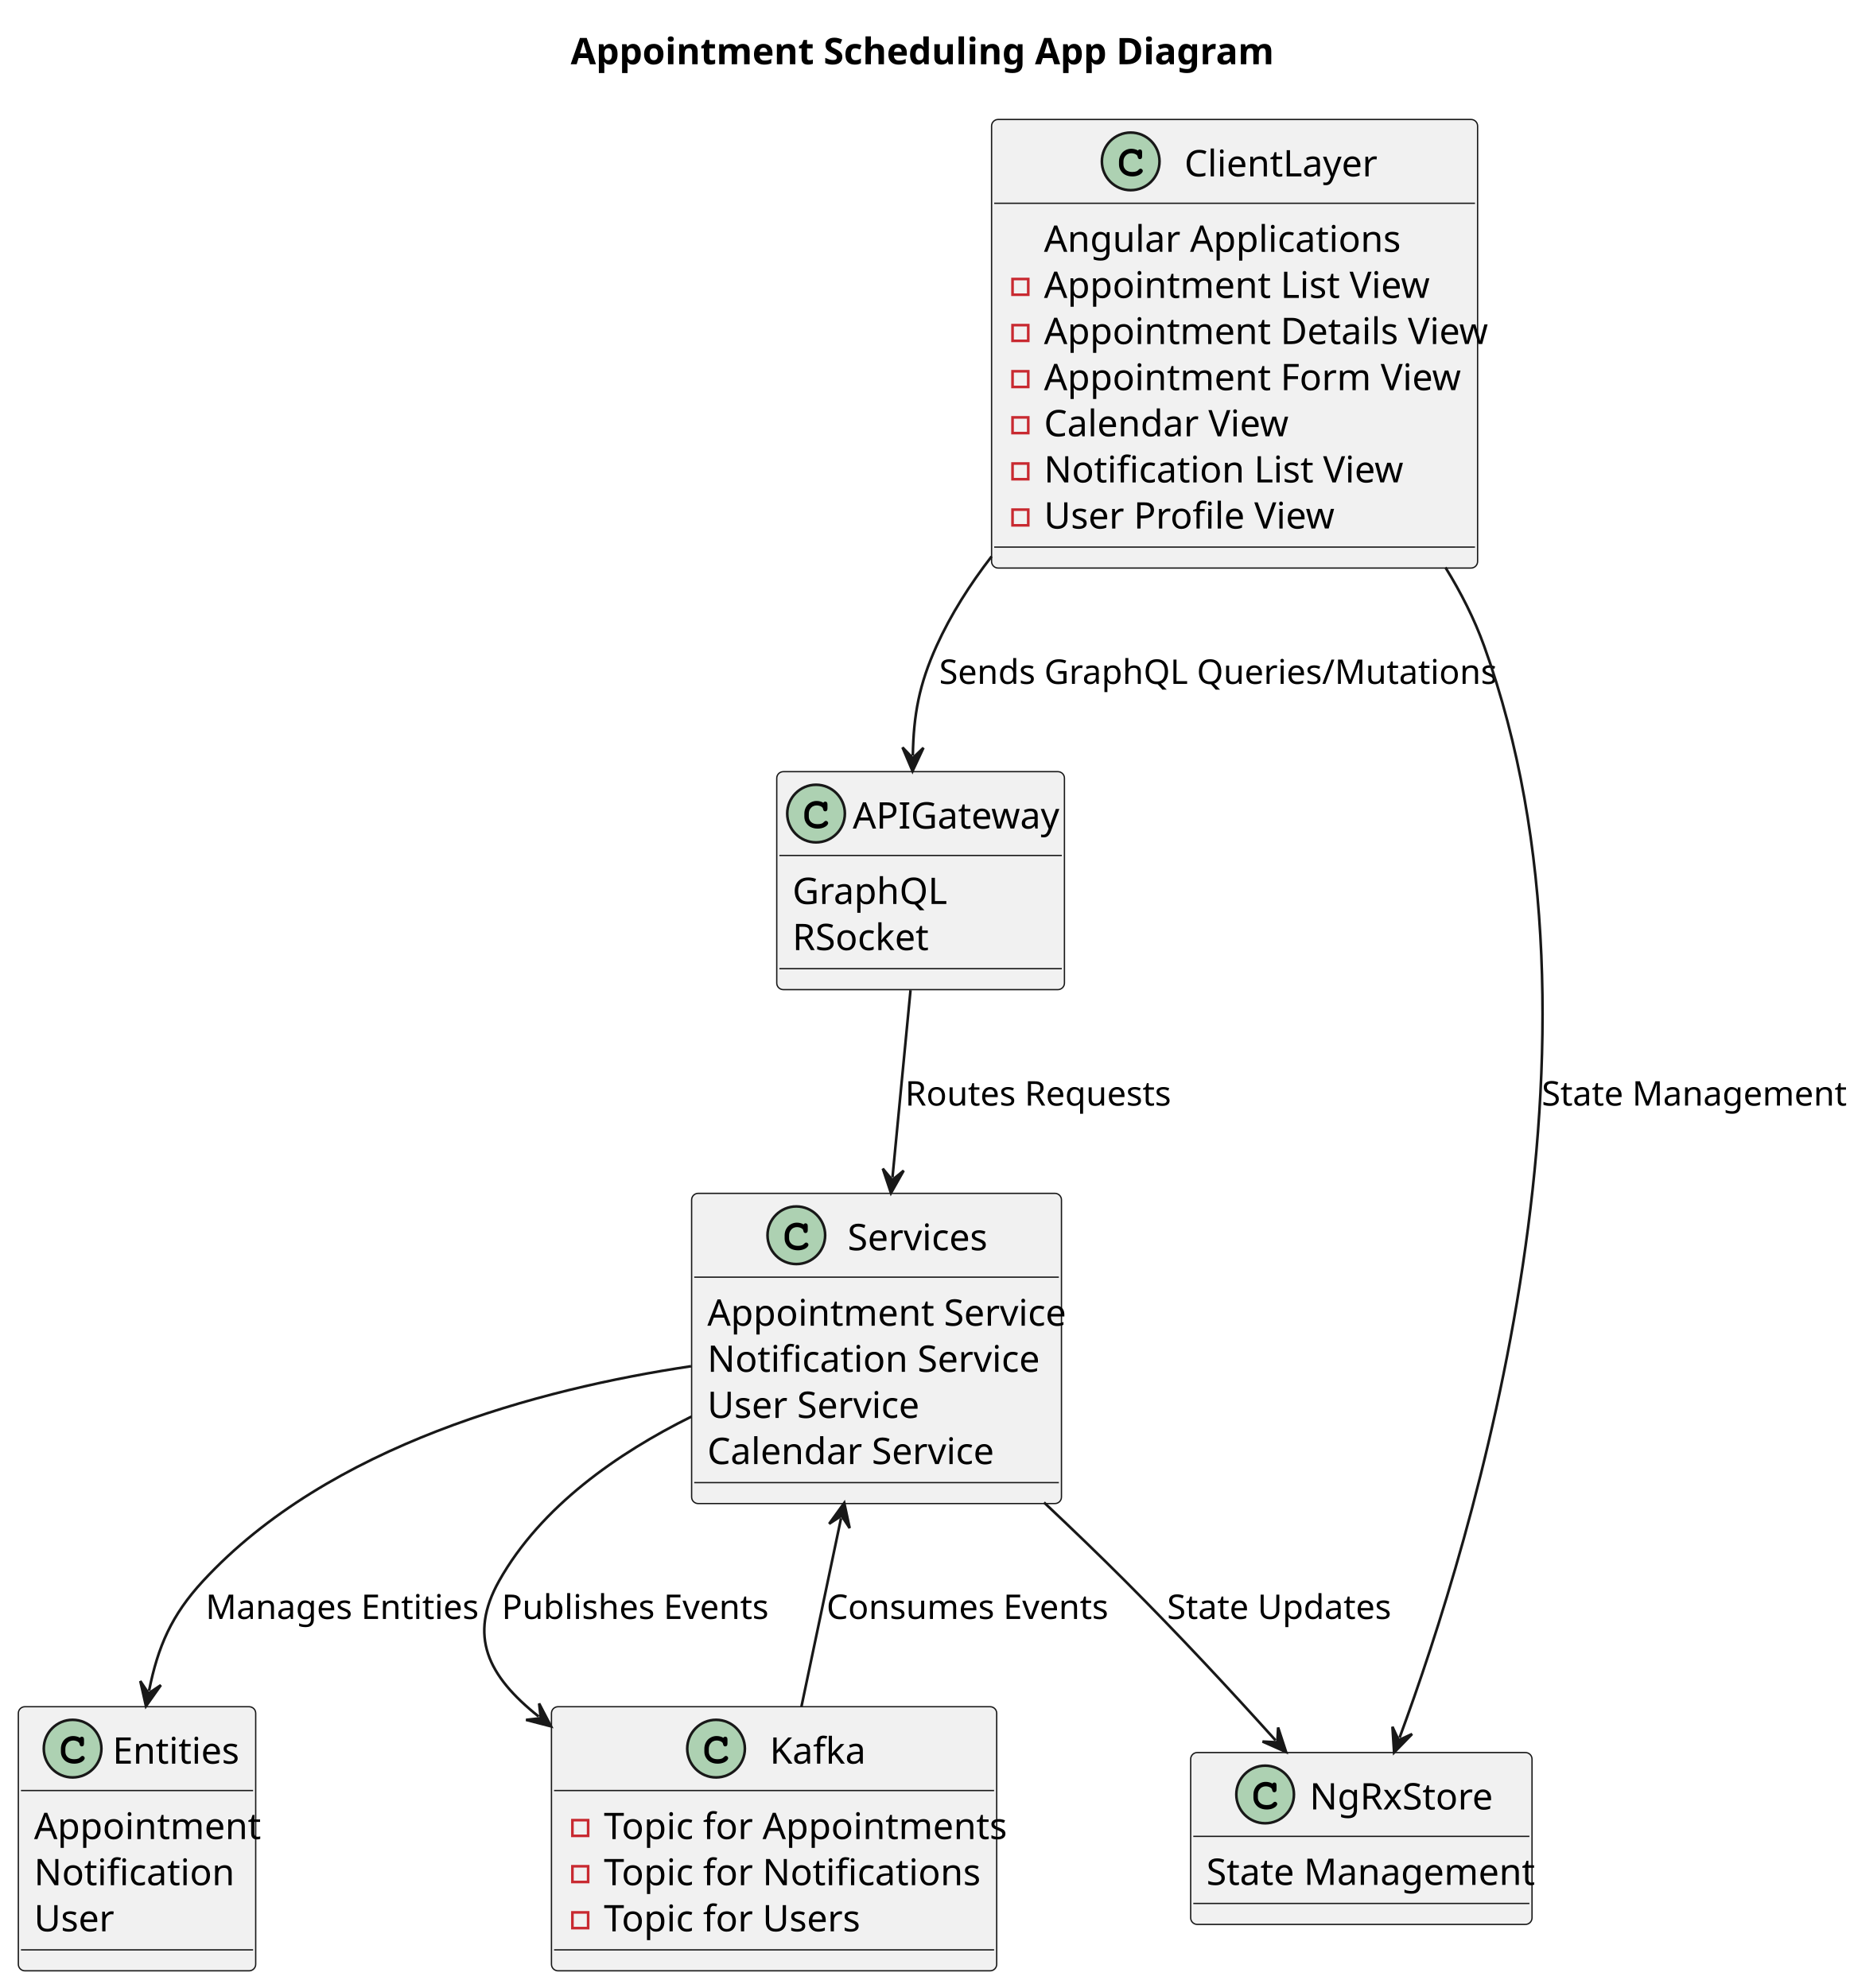
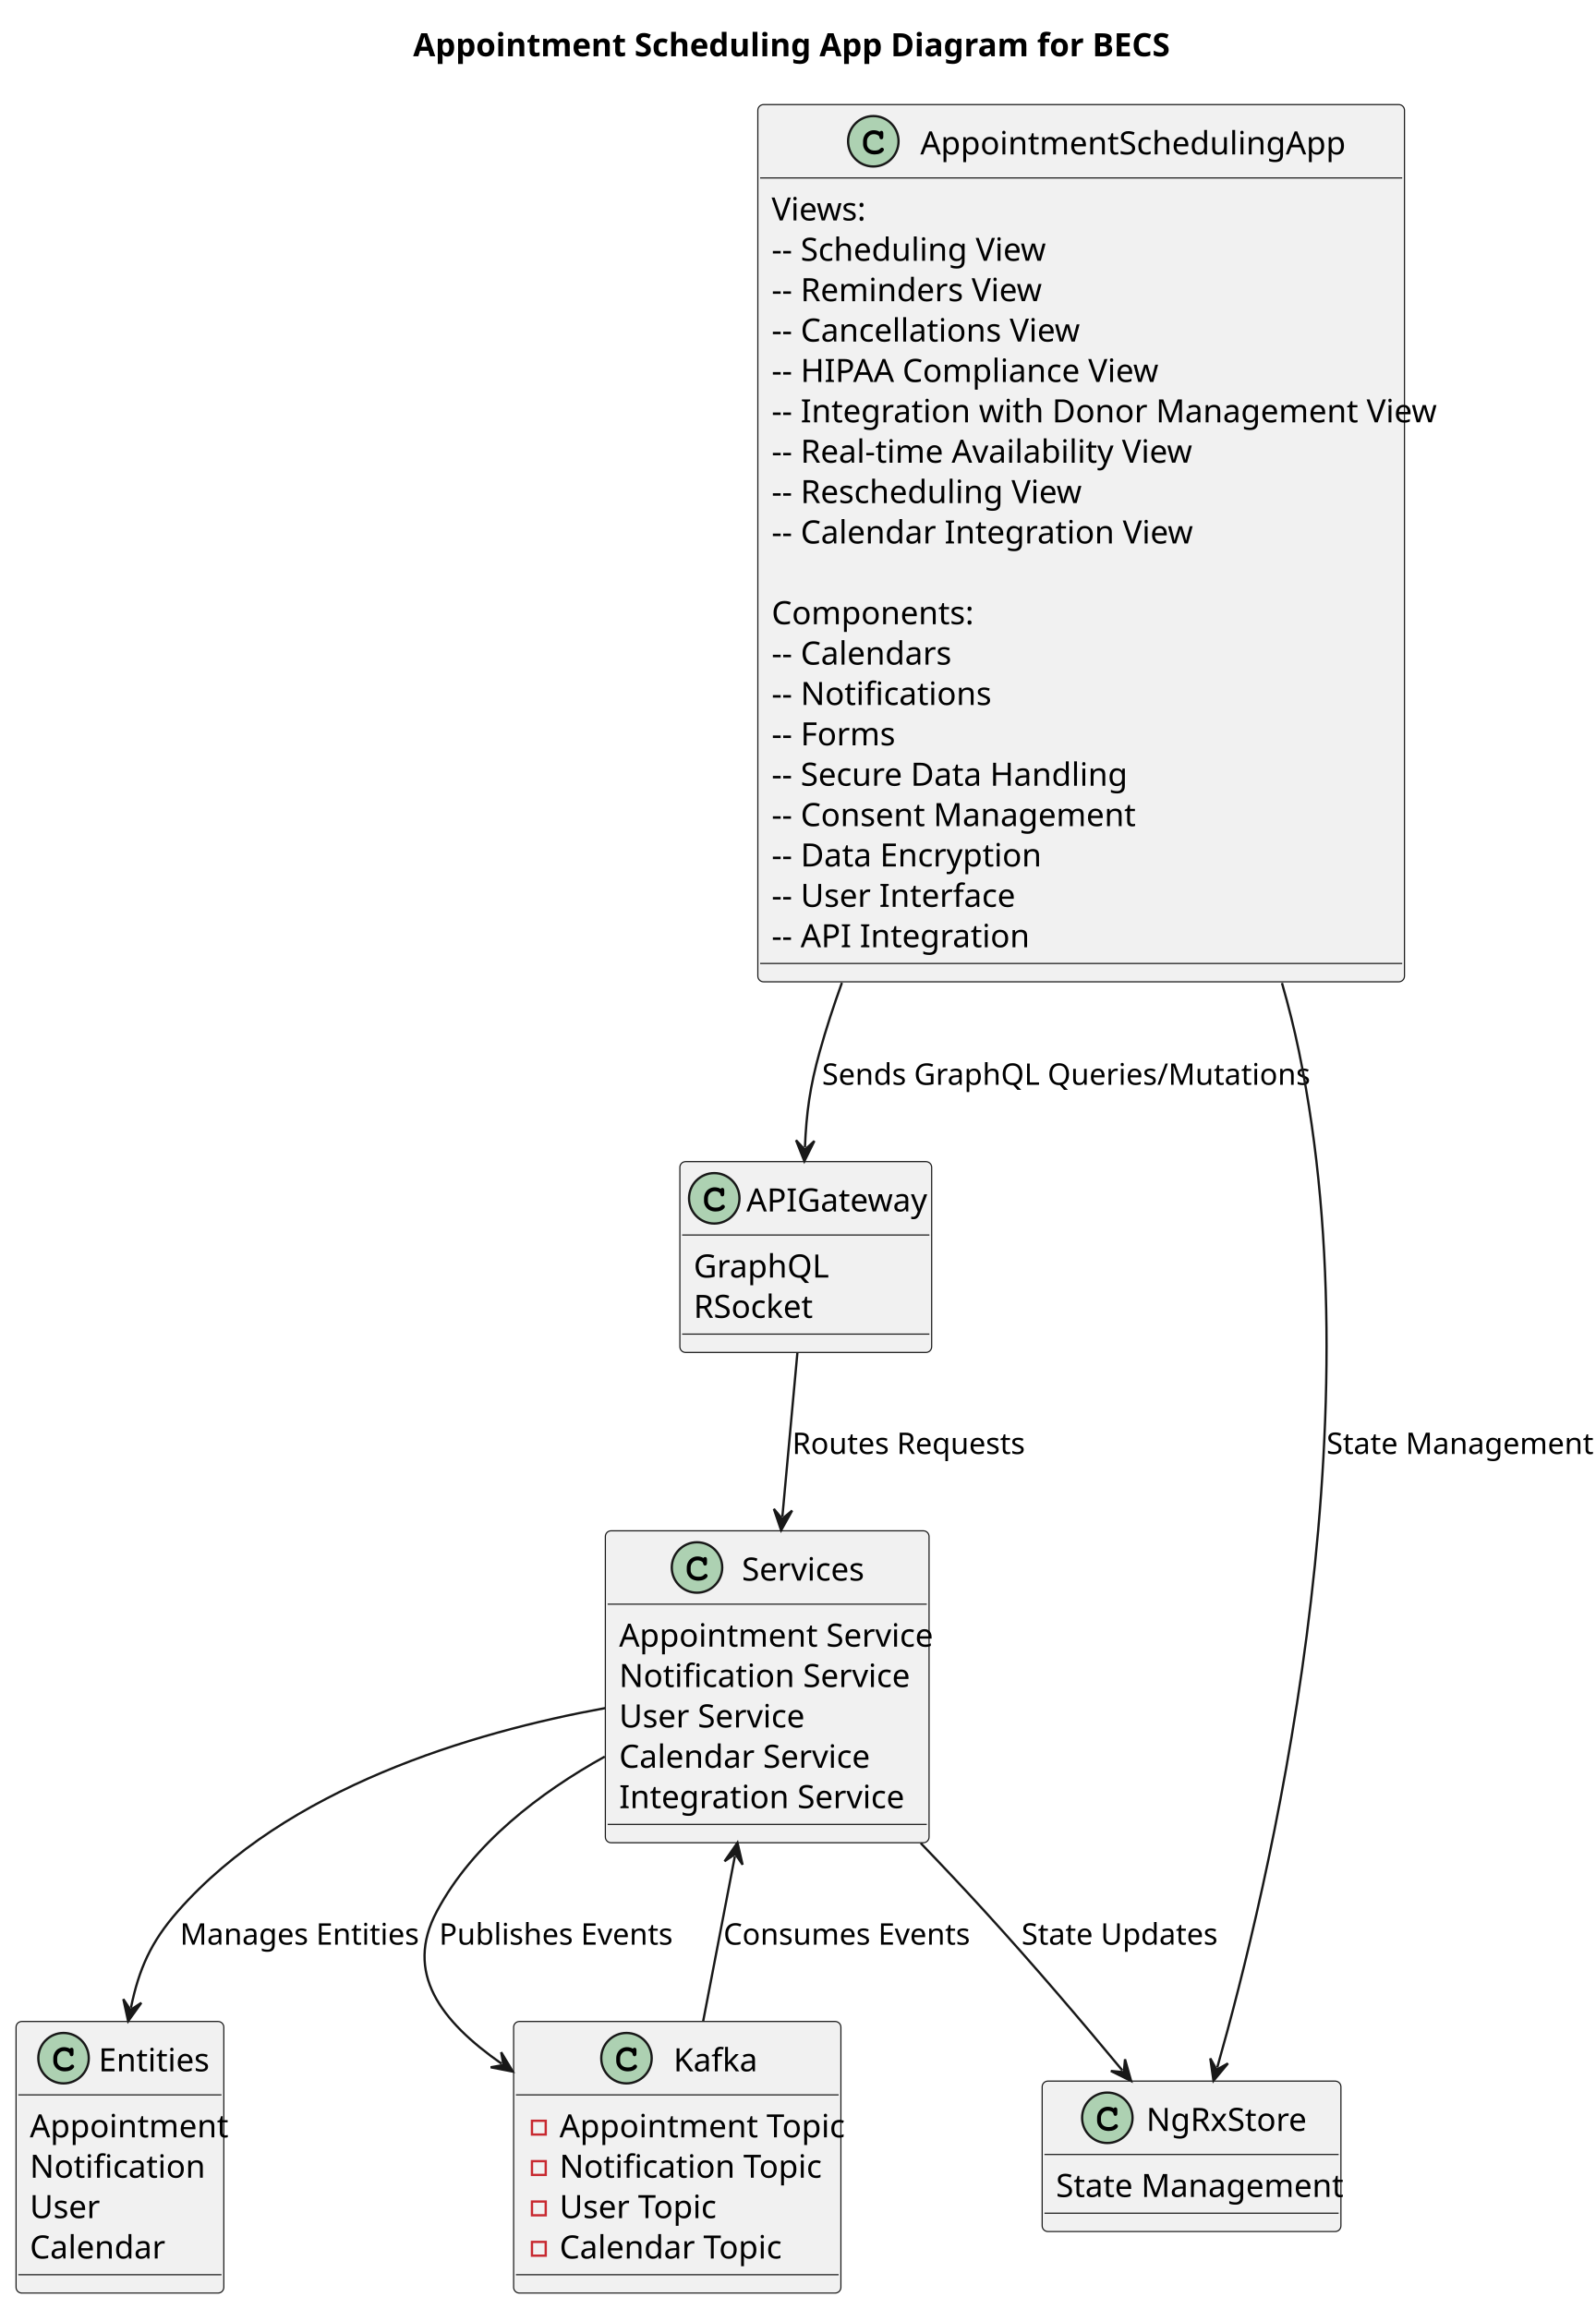
- <svg xmlns="http://www.w3.org/2000/svg" contentStyleType="text/css" height="759px" preserveAspectRatio="none" style="width:706px;height:759px;background:#FFFFFF;" version="1.1" viewBox="0 0 706 759" width="706px" zoomAndPan="magnify">
+ <svg xmlns="http://www.w3.org/2000/svg" contentStyleType="text/css" height="1007px" preserveAspectRatio="none" style="width:696px;height:1007px;background:#FFFFFF;" version="1.1" viewBox="0 0 696 1007" width="696px" zoomAndPan="magnify">
  <defs />
  <g>
-     <text fill="#000000" font-family="sans-serif" font-size="14" font-weight="bold" lengthAdjust="spacing" textLength="256.669" x="217.839" y="24.533">Appointment Scheduling App Diagram</text>
-     <g id="elem_ClientLayer">
-       <rect codeLine="5" fill="#F1F1F1" height="171.266" id="ClientLayer" rx="2.5" ry="2.5" style="stroke:#181818;stroke-width:0.5;" width="185.523" x="378.5" y="45.609" />
-       <ellipse cx="431.605" cy="61.609" fill="#ADD1B2" rx="11" ry="11" style="stroke:#181818;stroke-width:1.0;" />
-       <path d="M434.371,57.484 Q434.527,57.266 434.714,57.156 Q434.902,57.047 435.121,57.047 Q435.496,57.047 435.73,57.312 Q435.964,57.562 435.964,58.172 L435.964,59.625 Q435.964,60.234 435.73,60.5 Q435.496,60.766 435.121,60.766 Q434.777,60.766 434.574,60.562 Q434.371,60.375 434.261,59.859 Q434.214,59.5 434.027,59.312 Q433.699,58.938 433.089,58.719 Q432.48,58.5 431.855,58.5 Q431.089,58.5 430.449,58.828 Q429.824,59.156 429.324,59.906 Q428.839,60.656 428.839,61.688 L428.839,62.781 Q428.839,64.016 429.73,64.844 Q430.621,65.656 432.214,65.656 Q433.152,65.656 433.808,65.406 Q434.199,65.25 434.621,64.812 Q434.886,64.547 435.027,64.469 Q435.183,64.391 435.386,64.391 Q435.714,64.391 435.964,64.656 Q436.23,64.906 436.23,65.25 Q436.23,65.594 435.886,66 Q435.386,66.578 434.589,66.906 Q433.511,67.359 432.214,67.359 Q430.699,67.359 429.496,66.734 Q428.511,66.234 427.824,65.172 Q427.136,64.094 427.136,62.812 L427.136,61.656 Q427.136,60.328 427.746,59.188 Q428.371,58.031 429.464,57.422 Q430.558,56.797 431.793,56.797 Q432.527,56.797 433.168,56.969 Q433.824,57.125 434.371,57.484 Z " fill="#000000" />
-       <text fill="#000000" font-family="sans-serif" font-size="14" lengthAdjust="spacing" textLength="70.814" x="452.105" y="67.338">ClientLayer</text>
-       <line style="stroke:#181818;stroke-width:0.5;" x1="379.5" x2="563.023" y1="77.609" y2="77.609" />
-       <text fill="#000000" font-family="sans-serif" font-size="14" lengthAdjust="spacing" textLength="127.634" x="398.5" y="96.143">Angular Applications</text>
-       <rect fill="none" height="6" style="stroke:#C82930;stroke-width:1.0;" width="6" x="386.5" y="106.523" />
-       <text fill="#000000" font-family="sans-serif" font-size="14" lengthAdjust="spacing" textLength="138.517" x="398.5" y="113.752">Appointment List View</text>
-       <rect fill="none" height="6" style="stroke:#C82930;stroke-width:1.0;" width="6" x="386.5" y="124.133" />
-       <text fill="#000000" font-family="sans-serif" font-size="14" lengthAdjust="spacing" textLength="159.523" x="398.5" y="131.361">Appointment Details View</text>
-       <rect fill="none" height="6" style="stroke:#C82930;stroke-width:1.0;" width="6" x="386.5" y="141.742" />
-       <text fill="#000000" font-family="sans-serif" font-size="14" lengthAdjust="spacing" textLength="149.393" x="398.5" y="148.971">Appointment Form View</text>
-       <rect fill="none" height="6" style="stroke:#C82930;stroke-width:1.0;" width="6" x="386.5" y="159.352" />
-       <text fill="#000000" font-family="sans-serif" font-size="14" lengthAdjust="spacing" textLength="91.048" x="398.5" y="166.58">Calendar View</text>
-       <rect fill="none" height="6" style="stroke:#C82930;stroke-width:1.0;" width="6" x="386.5" y="176.961" />
-       <text fill="#000000" font-family="sans-serif" font-size="14" lengthAdjust="spacing" textLength="129.165" x="398.5" y="184.19">Notification List View</text>
-       <rect fill="none" height="6" style="stroke:#C82930;stroke-width:1.0;" width="6" x="386.5" y="194.57" />
-       <text fill="#000000" font-family="sans-serif" font-size="14" lengthAdjust="spacing" textLength="107.365" x="398.5" y="201.799">User Profile View</text>
-       <line style="stroke:#181818;stroke-width:0.5;" x1="379.5" x2="563.023" y1="208.875" y2="208.875" />
+     <text fill="#000000" font-family="sans-serif" font-size="14" font-weight="bold" lengthAdjust="spacing" textLength="322.007" x="180.17" y="24.533">Appointment Scheduling App Diagram for BECS</text>
+     <g id="elem_AppointmentSchedulingApp">
+       <rect codeLine="5" fill="#F1F1F1" height="382.578" id="AppointmentSchedulingApp" rx="2.5" ry="2.5" style="stroke:#181818;stroke-width:0.5;" width="282.019" x="330.5" y="45.609" />
+       <ellipse cx="380.864" cy="61.609" fill="#ADD1B2" rx="11" ry="11" style="stroke:#181818;stroke-width:1.0;" />
+       <path d="M383.629,57.484 Q383.786,57.266 383.973,57.156 Q384.161,57.047 384.379,57.047 Q384.754,57.047 384.989,57.312 Q385.223,57.562 385.223,58.172 L385.223,59.625 Q385.223,60.234 384.989,60.5 Q384.754,60.766 384.379,60.766 Q384.036,60.766 383.832,60.562 Q383.629,60.375 383.52,59.859 Q383.473,59.5 383.286,59.312 Q382.957,58.938 382.348,58.719 Q381.739,58.5 381.114,58.5 Q380.348,58.5 379.707,58.828 Q379.082,59.156 378.582,59.906 Q378.098,60.656 378.098,61.688 L378.098,62.781 Q378.098,64.016 378.989,64.844 Q379.879,65.656 381.473,65.656 Q382.411,65.656 383.067,65.406 Q383.457,65.25 383.879,64.812 Q384.145,64.547 384.286,64.469 Q384.442,64.391 384.645,64.391 Q384.973,64.391 385.223,64.656 Q385.489,64.906 385.489,65.25 Q385.489,65.594 385.145,66 Q384.645,66.578 383.848,66.906 Q382.77,67.359 381.473,67.359 Q379.957,67.359 378.754,66.734 Q377.77,66.234 377.082,65.172 Q376.395,64.094 376.395,62.812 L376.395,61.656 Q376.395,60.328 377.004,59.188 Q377.629,58.031 378.723,57.422 Q379.817,56.797 381.051,56.797 Q381.786,56.797 382.426,56.969 Q383.082,57.125 383.629,57.484 Z " fill="#000000" />
+       <text fill="#000000" font-family="sans-serif" font-size="14" lengthAdjust="spacing" textLength="172.792" x="401.364" y="67.338">AppointmentSchedulingApp</text>
+       <line style="stroke:#181818;stroke-width:0.5;" x1="331.5" x2="611.519" y1="77.609" y2="77.609" />
+       <text fill="#000000" font-family="sans-serif" font-size="14" lengthAdjust="spacing" textLength="41.234" x="336.5" y="96.143">Views:</text>
+       <text fill="#000000" font-family="sans-serif" font-size="14" lengthAdjust="spacing" textLength="116.724" x="336.5" y="113.752">-- Scheduling View</text>
+       <text fill="#000000" font-family="sans-serif" font-size="14" lengthAdjust="spacing" textLength="115.138" x="336.5" y="131.361">-- Reminders View</text>
+       <text fill="#000000" font-family="sans-serif" font-size="14" lengthAdjust="spacing" textLength="131.496" x="336.5" y="148.971">-- Cancellations View</text>
+       <text fill="#000000" font-family="sans-serif" font-size="14" lengthAdjust="spacing" textLength="167.275" x="336.5" y="166.58">-- HIPAA Compliance View</text>
+       <text fill="#000000" font-family="sans-serif" font-size="14" lengthAdjust="spacing" textLength="270.019" x="336.5" y="184.19">-- Integration with Donor Management View</text>
+       <text fill="#000000" font-family="sans-serif" font-size="14" lengthAdjust="spacing" textLength="177.379" x="336.5" y="201.799">-- Real-time Availability View</text>
+       <text fill="#000000" font-family="sans-serif" font-size="14" lengthAdjust="spacing" textLength="132.282" x="336.5" y="219.408">-- Rescheduling View</text>
+       <text fill="#000000" font-family="sans-serif" font-size="14" lengthAdjust="spacing" textLength="174.31" x="336.5" y="237.018">-- Calendar Integration View</text>
+       <text fill="#000000" font-family="sans-serif" font-size="14" lengthAdjust="spacing" textLength="3.89" x="336.5" y="254.627"> </text>
+       <text fill="#000000" font-family="sans-serif" font-size="14" lengthAdjust="spacing" textLength="83.269" x="336.5" y="272.236">Components:</text>
+       <text fill="#000000" font-family="sans-serif" font-size="14" lengthAdjust="spacing" textLength="77.027" x="336.5" y="289.846">-- Calendars</text>
+       <text fill="#000000" font-family="sans-serif" font-size="14" lengthAdjust="spacing" textLength="89.469" x="336.5" y="307.455">-- Notifications</text>
+       <text fill="#000000" font-family="sans-serif" font-size="14" lengthAdjust="spacing" textLength="52.876" x="336.5" y="325.065">-- Forms</text>
+       <text fill="#000000" font-family="sans-serif" font-size="14" lengthAdjust="spacing" textLength="150.185" x="336.5" y="342.674">-- Secure Data Handling</text>
+       <text fill="#000000" font-family="sans-serif" font-size="14" lengthAdjust="spacing" textLength="150.965" x="336.5" y="360.283">-- Consent Management</text>
+       <text fill="#000000" font-family="sans-serif" font-size="14" lengthAdjust="spacing" textLength="112.82" x="336.5" y="377.893">-- Data Encryption</text>
+       <text fill="#000000" font-family="sans-serif" font-size="14" lengthAdjust="spacing" textLength="101.138" x="336.5" y="395.502">-- User Interface</text>
+       <text fill="#000000" font-family="sans-serif" font-size="14" lengthAdjust="spacing" textLength="105.827" x="336.5" y="413.111">-- API Integration</text>
+       <line style="stroke:#181818;stroke-width:0.5;" x1="331.5" x2="611.519" y1="420.188" y2="420.188" />
    </g>
    <g id="elem_APIGateway">
-       <rect codeLine="15" fill="#F1F1F1" height="83.219" id="APIGateway" rx="2.5" ry="2.5" style="stroke:#181818;stroke-width:0.5;" width="109.814" x="296.5" y="294.609" />
-       <ellipse cx="311.5" cy="310.609" fill="#ADD1B2" rx="11" ry="11" style="stroke:#181818;stroke-width:1.0;" />
-       <path d="M314.266,306.484 Q314.422,306.266 314.609,306.156 Q314.797,306.047 315.016,306.047 Q315.391,306.047 315.625,306.312 Q315.859,306.562 315.859,307.172 L315.859,308.625 Q315.859,309.234 315.625,309.5 Q315.391,309.766 315.016,309.766 Q314.672,309.766 314.469,309.562 Q314.266,309.375 314.156,308.859 Q314.109,308.5 313.922,308.312 Q313.594,307.938 312.984,307.719 Q312.375,307.5 311.75,307.5 Q310.984,307.5 310.344,307.828 Q309.719,308.156 309.219,308.906 Q308.734,309.656 308.734,310.688 L308.734,311.781 Q308.734,313.016 309.625,313.844 Q310.516,314.656 312.109,314.656 Q313.047,314.656 313.703,314.406 Q314.094,314.25 314.516,313.812 Q314.781,313.547 314.922,313.469 Q315.078,313.391 315.281,313.391 Q315.609,313.391 315.859,313.656 Q316.125,313.906 316.125,314.25 Q316.125,314.594 315.781,315 Q315.281,315.578 314.484,315.906 Q313.406,316.359 312.109,316.359 Q310.594,316.359 309.391,315.734 Q308.406,315.234 307.719,314.172 Q307.031,313.094 307.031,311.812 L307.031,310.656 Q307.031,309.328 307.641,308.188 Q308.266,307.031 309.359,306.422 Q310.453,305.797 311.688,305.797 Q312.422,305.797 313.062,305.969 Q313.719,306.125 314.266,306.484 Z " fill="#000000" />
-       <text fill="#000000" font-family="sans-serif" font-size="14" lengthAdjust="spacing" textLength="77.814" x="325.5" y="316.338">APIGateway</text>
-       <line style="stroke:#181818;stroke-width:0.5;" x1="297.5" x2="405.313" y1="326.609" y2="326.609" />
-       <text fill="#000000" font-family="sans-serif" font-size="14" lengthAdjust="spacing" textLength="57.586" x="302.5" y="345.143">GraphQL</text>
-       <text fill="#000000" font-family="sans-serif" font-size="14" lengthAdjust="spacing" textLength="52.91" x="302.5" y="362.752">RSocket</text>
-       <line style="stroke:#181818;stroke-width:0.5;" x1="297.5" x2="405.313" y1="369.828" y2="369.828" />
+       <rect codeLine="27" fill="#F1F1F1" height="83.219" id="APIGateway" rx="2.5" ry="2.5" style="stroke:#181818;stroke-width:0.5;" width="109.814" x="296.5" y="506.609" />
+       <ellipse cx="311.5" cy="522.609" fill="#ADD1B2" rx="11" ry="11" style="stroke:#181818;stroke-width:1.0;" />
+       <path d="M314.266,518.484 Q314.422,518.266 314.609,518.156 Q314.797,518.047 315.016,518.047 Q315.391,518.047 315.625,518.312 Q315.859,518.562 315.859,519.172 L315.859,520.625 Q315.859,521.234 315.625,521.5 Q315.391,521.766 315.016,521.766 Q314.672,521.766 314.469,521.562 Q314.266,521.375 314.156,520.859 Q314.109,520.5 313.922,520.312 Q313.594,519.938 312.984,519.719 Q312.375,519.5 311.75,519.5 Q310.984,519.5 310.344,519.828 Q309.719,520.156 309.219,520.906 Q308.734,521.656 308.734,522.688 L308.734,523.781 Q308.734,525.016 309.625,525.844 Q310.516,526.656 312.109,526.656 Q313.047,526.656 313.703,526.406 Q314.094,526.25 314.516,525.812 Q314.781,525.547 314.922,525.469 Q315.078,525.391 315.281,525.391 Q315.609,525.391 315.859,525.656 Q316.125,525.906 316.125,526.25 Q316.125,526.594 315.781,527 Q315.281,527.578 314.484,527.906 Q313.406,528.359 312.109,528.359 Q310.594,528.359 309.391,527.734 Q308.406,527.234 307.719,526.172 Q307.031,525.094 307.031,523.812 L307.031,522.656 Q307.031,521.328 307.641,520.188 Q308.266,519.031 309.359,518.422 Q310.453,517.797 311.688,517.797 Q312.422,517.797 313.062,517.969 Q313.719,518.125 314.266,518.484 Z " fill="#000000" />
+       <text fill="#000000" font-family="sans-serif" font-size="14" lengthAdjust="spacing" textLength="77.814" x="325.5" y="528.338">APIGateway</text>
+       <line style="stroke:#181818;stroke-width:0.5;" x1="297.5" x2="405.313" y1="538.609" y2="538.609" />
+       <text fill="#000000" font-family="sans-serif" font-size="14" lengthAdjust="spacing" textLength="57.586" x="302.5" y="557.143">GraphQL</text>
+       <text fill="#000000" font-family="sans-serif" font-size="14" lengthAdjust="spacing" textLength="52.91" x="302.5" y="574.752">RSocket</text>
+       <line style="stroke:#181818;stroke-width:0.5;" x1="297.5" x2="405.313" y1="581.828" y2="581.828" />
    </g>
    <g id="elem_Services">
-       <rect codeLine="20" fill="#F1F1F1" height="118.438" id="Services" rx="2.5" ry="2.5" style="stroke:#181818;stroke-width:0.5;" width="141.179" x="264" y="455.609" />
-       <ellipse cx="303.973" cy="471.609" fill="#ADD1B2" rx="11" ry="11" style="stroke:#181818;stroke-width:1.0;" />
-       <path d="M306.739,467.484 Q306.895,467.266 307.083,467.156 Q307.27,467.047 307.489,467.047 Q307.864,467.047 308.098,467.312 Q308.333,467.562 308.333,468.172 L308.333,469.625 Q308.333,470.234 308.098,470.5 Q307.864,470.766 307.489,470.766 Q307.145,470.766 306.942,470.562 Q306.739,470.375 306.63,469.859 Q306.583,469.5 306.395,469.312 Q306.067,468.938 305.458,468.719 Q304.848,468.5 304.223,468.5 Q303.458,468.5 302.817,468.828 Q302.192,469.156 301.692,469.906 Q301.208,470.656 301.208,471.688 L301.208,472.781 Q301.208,474.016 302.098,474.844 Q302.989,475.656 304.583,475.656 Q305.52,475.656 306.176,475.406 Q306.567,475.25 306.989,474.812 Q307.255,474.547 307.395,474.469 Q307.551,474.391 307.755,474.391 Q308.083,474.391 308.333,474.656 Q308.598,474.906 308.598,475.25 Q308.598,475.594 308.255,476 Q307.755,476.578 306.958,476.906 Q305.88,477.359 304.583,477.359 Q303.067,477.359 301.864,476.734 Q300.88,476.234 300.192,475.172 Q299.505,474.094 299.505,472.812 L299.505,471.656 Q299.505,470.328 300.114,469.188 Q300.739,468.031 301.833,467.422 Q302.926,466.797 304.161,466.797 Q304.895,466.797 305.536,466.969 Q306.192,467.125 306.739,467.484 Z " fill="#000000" />
-       <text fill="#000000" font-family="sans-serif" font-size="14" lengthAdjust="spacing" textLength="53.683" x="323.523" y="477.338">Services</text>
-       <line style="stroke:#181818;stroke-width:0.5;" x1="265" x2="404.179" y1="487.609" y2="487.609" />
-       <text fill="#000000" font-family="sans-serif" font-size="14" lengthAdjust="spacing" textLength="129.179" x="270" y="506.143">Appointment Service</text>
-       <text fill="#000000" font-family="sans-serif" font-size="14" lengthAdjust="spacing" textLength="119.827" x="270" y="523.752">Notification Service</text>
-       <text fill="#000000" font-family="sans-serif" font-size="14" lengthAdjust="spacing" textLength="80.131" x="270" y="541.361">User Service</text>
-       <text fill="#000000" font-family="sans-serif" font-size="14" lengthAdjust="spacing" textLength="107.386" x="270" y="558.971">Calendar Service</text>
-       <line style="stroke:#181818;stroke-width:0.5;" x1="265" x2="404.179" y1="566.047" y2="566.047" />
+       <rect codeLine="32" fill="#F1F1F1" height="136.047" id="Services" rx="2.5" ry="2.5" style="stroke:#181818;stroke-width:0.5;" width="141.179" x="264" y="667.609" />
+       <ellipse cx="303.973" cy="683.609" fill="#ADD1B2" rx="11" ry="11" style="stroke:#181818;stroke-width:1.0;" />
+       <path d="M306.739,679.484 Q306.895,679.266 307.083,679.156 Q307.27,679.047 307.489,679.047 Q307.864,679.047 308.098,679.312 Q308.333,679.562 308.333,680.172 L308.333,681.625 Q308.333,682.234 308.098,682.5 Q307.864,682.766 307.489,682.766 Q307.145,682.766 306.942,682.562 Q306.739,682.375 306.63,681.859 Q306.583,681.5 306.395,681.312 Q306.067,680.938 305.458,680.719 Q304.848,680.5 304.223,680.5 Q303.458,680.5 302.817,680.828 Q302.192,681.156 301.692,681.906 Q301.208,682.656 301.208,683.688 L301.208,684.781 Q301.208,686.016 302.098,686.844 Q302.989,687.656 304.583,687.656 Q305.52,687.656 306.176,687.406 Q306.567,687.25 306.989,686.812 Q307.255,686.547 307.395,686.469 Q307.551,686.391 307.755,686.391 Q308.083,686.391 308.333,686.656 Q308.598,686.906 308.598,687.25 Q308.598,687.594 308.255,688 Q307.755,688.578 306.958,688.906 Q305.88,689.359 304.583,689.359 Q303.067,689.359 301.864,688.734 Q300.88,688.234 300.192,687.172 Q299.505,686.094 299.505,684.812 L299.505,683.656 Q299.505,682.328 300.114,681.188 Q300.739,680.031 301.833,679.422 Q302.926,678.797 304.161,678.797 Q304.895,678.797 305.536,678.969 Q306.192,679.125 306.739,679.484 Z " fill="#000000" />
+       <text fill="#000000" font-family="sans-serif" font-size="14" lengthAdjust="spacing" textLength="53.683" x="323.523" y="689.338">Services</text>
+       <line style="stroke:#181818;stroke-width:0.5;" x1="265" x2="404.179" y1="699.609" y2="699.609" />
+       <text fill="#000000" font-family="sans-serif" font-size="14" lengthAdjust="spacing" textLength="129.179" x="270" y="718.143">Appointment Service</text>
+       <text fill="#000000" font-family="sans-serif" font-size="14" lengthAdjust="spacing" textLength="119.827" x="270" y="735.752">Notification Service</text>
+       <text fill="#000000" font-family="sans-serif" font-size="14" lengthAdjust="spacing" textLength="80.131" x="270" y="753.361">User Service</text>
+       <text fill="#000000" font-family="sans-serif" font-size="14" lengthAdjust="spacing" textLength="107.386" x="270" y="770.971">Calendar Service</text>
+       <text fill="#000000" font-family="sans-serif" font-size="14" lengthAdjust="spacing" textLength="116.731" x="270" y="788.58">Integration Service</text>
+       <line style="stroke:#181818;stroke-width:0.5;" x1="265" x2="404.179" y1="795.656" y2="795.656" />
    </g>
    <g id="elem_NgRxStore">
-       <rect codeLine="27" fill="#F1F1F1" height="65.609" id="NgRxStore" rx="2.5" ry="2.5" style="stroke:#181818;stroke-width:0.5;" width="130.296" x="454.5" y="669.109" />
-       <ellipse cx="482.922" cy="685.109" fill="#ADD1B2" rx="11" ry="11" style="stroke:#181818;stroke-width:1.0;" />
-       <path d="M485.688,680.984 Q485.844,680.766 486.032,680.656 Q486.219,680.547 486.438,680.547 Q486.813,680.547 487.047,680.812 Q487.282,681.062 487.282,681.672 L487.282,683.125 Q487.282,683.734 487.047,684 Q486.813,684.266 486.438,684.266 Q486.094,684.266 485.891,684.062 Q485.688,683.875 485.579,683.359 Q485.532,683 485.344,682.812 Q485.016,682.438 484.407,682.219 Q483.797,682 483.172,682 Q482.407,682 481.766,682.328 Q481.141,682.656 480.641,683.406 Q480.157,684.156 480.157,685.188 L480.157,686.281 Q480.157,687.516 481.047,688.344 Q481.938,689.156 483.532,689.156 Q484.469,689.156 485.125,688.906 Q485.516,688.75 485.938,688.312 Q486.204,688.047 486.344,687.969 Q486.5,687.891 486.704,687.891 Q487.032,687.891 487.282,688.156 Q487.547,688.406 487.547,688.75 Q487.547,689.094 487.204,689.5 Q486.704,690.078 485.907,690.406 Q484.829,690.859 483.532,690.859 Q482.016,690.859 480.813,690.234 Q479.829,689.734 479.141,688.672 Q478.454,687.594 478.454,686.312 L478.454,685.156 Q478.454,683.828 479.063,682.688 Q479.688,681.531 480.782,680.922 Q481.875,680.297 483.11,680.297 Q483.844,680.297 484.485,680.469 Q485.141,680.625 485.688,680.984 Z " fill="#000000" />
-       <text fill="#000000" font-family="sans-serif" font-size="14" lengthAdjust="spacing" textLength="68.469" x="499.905" y="690.838">NgRxStore</text>
-       <line style="stroke:#181818;stroke-width:0.5;" x1="455.5" x2="583.796" y1="701.109" y2="701.109" />
-       <text fill="#000000" font-family="sans-serif" font-size="14" lengthAdjust="spacing" textLength="118.296" x="460.5" y="719.643">State Management</text>
-       <line style="stroke:#181818;stroke-width:0.5;" x1="455.5" x2="583.796" y1="726.719" y2="726.719" />
+       <rect codeLine="40" fill="#F1F1F1" height="65.609" id="NgRxStore" rx="2.5" ry="2.5" style="stroke:#181818;stroke-width:0.5;" width="130.296" x="454.5" y="907.609" />
+       <ellipse cx="482.922" cy="923.609" fill="#ADD1B2" rx="11" ry="11" style="stroke:#181818;stroke-width:1.0;" />
+       <path d="M485.688,919.484 Q485.844,919.266 486.032,919.156 Q486.219,919.047 486.438,919.047 Q486.813,919.047 487.047,919.312 Q487.282,919.562 487.282,920.172 L487.282,921.625 Q487.282,922.234 487.047,922.5 Q486.813,922.766 486.438,922.766 Q486.094,922.766 485.891,922.562 Q485.688,922.375 485.579,921.859 Q485.532,921.5 485.344,921.312 Q485.016,920.938 484.407,920.719 Q483.797,920.5 483.172,920.5 Q482.407,920.5 481.766,920.828 Q481.141,921.156 480.641,921.906 Q480.157,922.656 480.157,923.688 L480.157,924.781 Q480.157,926.016 481.047,926.844 Q481.938,927.656 483.532,927.656 Q484.469,927.656 485.125,927.406 Q485.516,927.25 485.938,926.812 Q486.204,926.547 486.344,926.469 Q486.5,926.391 486.704,926.391 Q487.032,926.391 487.282,926.656 Q487.547,926.906 487.547,927.25 Q487.547,927.594 487.204,928 Q486.704,928.578 485.907,928.906 Q484.829,929.359 483.532,929.359 Q482.016,929.359 480.813,928.734 Q479.829,928.234 479.141,927.172 Q478.454,926.094 478.454,924.812 L478.454,923.656 Q478.454,922.328 479.063,921.188 Q479.688,920.031 480.782,919.422 Q481.875,918.797 483.11,918.797 Q483.844,918.797 484.485,918.969 Q485.141,919.125 485.688,919.484 Z " fill="#000000" />
+       <text fill="#000000" font-family="sans-serif" font-size="14" lengthAdjust="spacing" textLength="68.469" x="499.905" y="929.338">NgRxStore</text>
+       <line style="stroke:#181818;stroke-width:0.5;" x1="455.5" x2="583.796" y1="939.609" y2="939.609" />
+       <text fill="#000000" font-family="sans-serif" font-size="14" lengthAdjust="spacing" textLength="118.296" x="460.5" y="958.143">State Management</text>
+       <line style="stroke:#181818;stroke-width:0.5;" x1="455.5" x2="583.796" y1="965.219" y2="965.219" />
    </g>
    <g id="elem_Entities">
-       <rect codeLine="31" fill="#F1F1F1" height="100.828" id="Entities" rx="2.5" ry="2.5" style="stroke:#181818;stroke-width:0.5;" width="90.606" x="7" y="651.609" />
-       <ellipse cx="27.713" cy="667.609" fill="#ADD1B2" rx="11" ry="11" style="stroke:#181818;stroke-width:1.0;" />
-       <path d="M30.479,663.484 Q30.635,663.266 30.823,663.156 Q31.01,663.047 31.229,663.047 Q31.604,663.047 31.838,663.312 Q32.073,663.562 32.073,664.172 L32.073,665.625 Q32.073,666.234 31.838,666.5 Q31.604,666.766 31.229,666.766 Q30.885,666.766 30.682,666.562 Q30.479,666.375 30.37,665.859 Q30.323,665.5 30.135,665.312 Q29.807,664.938 29.198,664.719 Q28.588,664.5 27.963,664.5 Q27.198,664.5 26.557,664.828 Q25.932,665.156 25.432,665.906 Q24.948,666.656 24.948,667.688 L24.948,668.781 Q24.948,670.016 25.838,670.844 Q26.729,671.656 28.323,671.656 Q29.26,671.656 29.916,671.406 Q30.307,671.25 30.729,670.812 Q30.995,670.547 31.135,670.469 Q31.291,670.391 31.495,670.391 Q31.823,670.391 32.073,670.656 Q32.338,670.906 32.338,671.25 Q32.338,671.594 31.995,672 Q31.495,672.578 30.698,672.906 Q29.62,673.359 28.323,673.359 Q26.807,673.359 25.604,672.734 Q24.62,672.234 23.932,671.172 Q23.245,670.094 23.245,668.812 L23.245,667.656 Q23.245,666.328 23.854,665.188 Q24.479,664.031 25.573,663.422 Q26.666,662.797 27.901,662.797 Q28.635,662.797 29.276,662.969 Q29.932,663.125 30.479,663.484 Z " fill="#000000" />
-       <text fill="#000000" font-family="sans-serif" font-size="14" lengthAdjust="spacing" textLength="45.91" x="42.983" y="673.338">Entities</text>
-       <line style="stroke:#181818;stroke-width:0.5;" x1="8" x2="96.606" y1="683.609" y2="683.609" />
-       <text fill="#000000" font-family="sans-serif" font-size="14" lengthAdjust="spacing" textLength="78.606" x="13" y="702.143">Appointment</text>
-       <text fill="#000000" font-family="sans-serif" font-size="14" lengthAdjust="spacing" textLength="69.255" x="13" y="719.752">Notification</text>
-       <text fill="#000000" font-family="sans-serif" font-size="14" lengthAdjust="spacing" textLength="29.559" x="13" y="737.361">User</text>
-       <line style="stroke:#181818;stroke-width:0.5;" x1="8" x2="96.606" y1="744.438" y2="744.438" />
+       <rect codeLine="44" fill="#F1F1F1" height="118.438" id="Entities" rx="2.5" ry="2.5" style="stroke:#181818;stroke-width:0.5;" width="90.606" x="7" y="881.609" />
+       <ellipse cx="27.713" cy="897.609" fill="#ADD1B2" rx="11" ry="11" style="stroke:#181818;stroke-width:1.0;" />
+       <path d="M30.479,893.484 Q30.635,893.266 30.823,893.156 Q31.01,893.047 31.229,893.047 Q31.604,893.047 31.838,893.312 Q32.073,893.562 32.073,894.172 L32.073,895.625 Q32.073,896.234 31.838,896.5 Q31.604,896.766 31.229,896.766 Q30.885,896.766 30.682,896.562 Q30.479,896.375 30.37,895.859 Q30.323,895.5 30.135,895.312 Q29.807,894.938 29.198,894.719 Q28.588,894.5 27.963,894.5 Q27.198,894.5 26.557,894.828 Q25.932,895.156 25.432,895.906 Q24.948,896.656 24.948,897.688 L24.948,898.781 Q24.948,900.016 25.838,900.844 Q26.729,901.656 28.323,901.656 Q29.26,901.656 29.916,901.406 Q30.307,901.25 30.729,900.812 Q30.995,900.547 31.135,900.469 Q31.291,900.391 31.495,900.391 Q31.823,900.391 32.073,900.656 Q32.338,900.906 32.338,901.25 Q32.338,901.594 31.995,902 Q31.495,902.578 30.698,902.906 Q29.62,903.359 28.323,903.359 Q26.807,903.359 25.604,902.734 Q24.62,902.234 23.932,901.172 Q23.245,900.094 23.245,898.812 L23.245,897.656 Q23.245,896.328 23.854,895.188 Q24.479,894.031 25.573,893.422 Q26.666,892.797 27.901,892.797 Q28.635,892.797 29.276,892.969 Q29.932,893.125 30.479,893.484 Z " fill="#000000" />
+       <text fill="#000000" font-family="sans-serif" font-size="14" lengthAdjust="spacing" textLength="45.91" x="42.983" y="903.338">Entities</text>
+       <line style="stroke:#181818;stroke-width:0.5;" x1="8" x2="96.606" y1="913.609" y2="913.609" />
+       <text fill="#000000" font-family="sans-serif" font-size="14" lengthAdjust="spacing" textLength="78.606" x="13" y="932.143">Appointment</text>
+       <text fill="#000000" font-family="sans-serif" font-size="14" lengthAdjust="spacing" textLength="69.255" x="13" y="949.752">Notification</text>
+       <text fill="#000000" font-family="sans-serif" font-size="14" lengthAdjust="spacing" textLength="29.559" x="13" y="967.361">User</text>
+       <text fill="#000000" font-family="sans-serif" font-size="14" lengthAdjust="spacing" textLength="56.813" x="13" y="984.971">Calendar</text>
+       <line style="stroke:#181818;stroke-width:0.5;" x1="8" x2="96.606" y1="992.047" y2="992.047" />
    </g>
    <g id="elem_Kafka">
-       <rect codeLine="37" fill="#F1F1F1" height="100.828" id="Kafka" rx="2.5" ry="2.5" style="stroke:#181818;stroke-width:0.5;" width="169.958" x="210.5" y="651.609" />
-       <ellipse cx="273.329" cy="667.609" fill="#ADD1B2" rx="11" ry="11" style="stroke:#181818;stroke-width:1.0;" />
-       <path d="M276.095,663.484 Q276.251,663.266 276.438,663.156 Q276.626,663.047 276.845,663.047 Q277.22,663.047 277.454,663.312 Q277.688,663.562 277.688,664.172 L277.688,665.625 Q277.688,666.234 277.454,666.5 Q277.22,666.766 276.845,666.766 Q276.501,666.766 276.298,666.562 Q276.095,666.375 275.985,665.859 Q275.938,665.5 275.751,665.312 Q275.423,664.938 274.813,664.719 Q274.204,664.5 273.579,664.5 Q272.813,664.5 272.173,664.828 Q271.548,665.156 271.048,665.906 Q270.563,666.656 270.563,667.688 L270.563,668.781 Q270.563,670.016 271.454,670.844 Q272.345,671.656 273.938,671.656 Q274.876,671.656 275.532,671.406 Q275.923,671.25 276.345,670.812 Q276.61,670.547 276.751,670.469 Q276.907,670.391 277.11,670.391 Q277.438,670.391 277.688,670.656 Q277.954,670.906 277.954,671.25 Q277.954,671.594 277.61,672 Q277.11,672.578 276.313,672.906 Q275.235,673.359 273.938,673.359 Q272.423,673.359 271.22,672.734 Q270.235,672.234 269.548,671.172 Q268.86,670.094 268.86,668.812 L268.86,667.656 Q268.86,666.328 269.47,665.188 Q270.095,664.031 271.188,663.422 Q272.282,662.797 273.517,662.797 Q274.251,662.797 274.892,662.969 Q275.548,663.125 276.095,663.484 Z " fill="#000000" />
-       <text fill="#000000" font-family="sans-serif" font-size="14" lengthAdjust="spacing" textLength="35.8" x="293.829" y="673.338">Kafka</text>
-       <line style="stroke:#181818;stroke-width:0.5;" x1="211.5" x2="379.458" y1="683.609" y2="683.609" />
-       <rect fill="none" height="6" style="stroke:#C82930;stroke-width:1.0;" width="6" x="218.5" y="694.914" />
-       <text fill="#000000" font-family="sans-serif" font-size="14" lengthAdjust="spacing" textLength="143.958" x="230.5" y="702.143">Topic for Appointments</text>
-       <rect fill="none" height="6" style="stroke:#C82930;stroke-width:1.0;" width="6" x="218.5" y="712.523" />
-       <text fill="#000000" font-family="sans-serif" font-size="14" lengthAdjust="spacing" textLength="134.606" x="230.5" y="719.752">Topic for Notifications</text>
-       <rect fill="none" height="6" style="stroke:#C82930;stroke-width:1.0;" width="6" x="218.5" y="730.133" />
-       <text fill="#000000" font-family="sans-serif" font-size="14" lengthAdjust="spacing" textLength="94.91" x="230.5" y="737.361">Topic for Users</text>
-       <line style="stroke:#181818;stroke-width:0.5;" x1="211.5" x2="379.458" y1="744.438" y2="744.438" />
+       <rect codeLine="51" fill="#F1F1F1" height="118.438" id="Kafka" rx="2.5" ry="2.5" style="stroke:#181818;stroke-width:0.5;" width="142.731" x="224" y="881.609" />
+       <ellipse cx="273.215" cy="897.609" fill="#ADD1B2" rx="11" ry="11" style="stroke:#181818;stroke-width:1.0;" />
+       <path d="M275.981,893.484 Q276.137,893.266 276.325,893.156 Q276.512,893.047 276.731,893.047 Q277.106,893.047 277.34,893.312 Q277.575,893.562 277.575,894.172 L277.575,895.625 Q277.575,896.234 277.34,896.5 Q277.106,896.766 276.731,896.766 Q276.387,896.766 276.184,896.562 Q275.981,896.375 275.872,895.859 Q275.825,895.5 275.637,895.312 Q275.309,894.938 274.7,894.719 Q274.09,894.5 273.465,894.5 Q272.7,894.5 272.059,894.828 Q271.434,895.156 270.934,895.906 Q270.45,896.656 270.45,897.688 L270.45,898.781 Q270.45,900.016 271.34,900.844 Q272.231,901.656 273.825,901.656 Q274.762,901.656 275.418,901.406 Q275.809,901.25 276.231,900.812 Q276.497,900.547 276.637,900.469 Q276.793,900.391 276.997,900.391 Q277.325,900.391 277.575,900.656 Q277.84,900.906 277.84,901.25 Q277.84,901.594 277.497,902 Q276.997,902.578 276.2,902.906 Q275.122,903.359 273.825,903.359 Q272.309,903.359 271.106,902.734 Q270.122,902.234 269.434,901.172 Q268.747,900.094 268.747,898.812 L268.747,897.656 Q268.747,896.328 269.356,895.188 Q269.981,894.031 271.075,893.422 Q272.168,892.797 273.403,892.797 Q274.137,892.797 274.778,892.969 Q275.434,893.125 275.981,893.484 Z " fill="#000000" />
+       <text fill="#000000" font-family="sans-serif" font-size="14" lengthAdjust="spacing" textLength="35.8" x="293.715" y="903.338">Kafka</text>
+       <line style="stroke:#181818;stroke-width:0.5;" x1="225" x2="365.731" y1="913.609" y2="913.609" />
+       <rect fill="none" height="6" style="stroke:#C82930;stroke-width:1.0;" width="6" x="232" y="924.914" />
+       <text fill="#000000" font-family="sans-serif" font-size="14" lengthAdjust="spacing" textLength="116.731" x="244" y="932.143">Appointment Topic</text>
+       <rect fill="none" height="6" style="stroke:#C82930;stroke-width:1.0;" width="6" x="232" y="942.523" />
+       <text fill="#000000" font-family="sans-serif" font-size="14" lengthAdjust="spacing" textLength="107.379" x="244" y="949.752">Notification Topic</text>
+       <rect fill="none" height="6" style="stroke:#C82930;stroke-width:1.0;" width="6" x="232" y="960.133" />
+       <text fill="#000000" font-family="sans-serif" font-size="14" lengthAdjust="spacing" textLength="67.683" x="244" y="967.361">User Topic</text>
+       <rect fill="none" height="6" style="stroke:#C82930;stroke-width:1.0;" width="6" x="232" y="977.742" />
+       <text fill="#000000" font-family="sans-serif" font-size="14" lengthAdjust="spacing" textLength="94.938" x="244" y="984.971">Calendar Topic</text>
+       <line style="stroke:#181818;stroke-width:0.5;" x1="225" x2="365.731" y1="992.047" y2="992.047" />
    </g>
-     <g id="link_ClientLayer_APIGateway">
-       <path codeLine="43" d="M378.5,212.439 C370.23,223.139 362.94,234.599 357.5,246.609 C350.83,261.339 348.732,272.87 348.442,288.43 " fill="none" id="ClientLayer-to-APIGateway" style="stroke:#181818;stroke-width:1.0;" />
-       <polygon fill="#181818" points="348.33,294.429,352.497,285.505,348.423,289.43,344.498,285.356,348.33,294.429" style="stroke:#181818;stroke-width:1.0;" />
-       <text fill="#000000" font-family="sans-serif" font-size="13" lengthAdjust="spacing" textLength="203.049" x="358.5" y="261.104">Sends GraphQL Queries/Mutations</text>
+     <g id="link_AppointmentSchedulingApp_APIGateway">
+       <path codeLine="58" d="M367.17,428.619 C363.55,438.619 360.28,448.649 357.5,458.609 C353.23,473.889 351.682,485.205 351.042,500.435 " fill="none" id="AppointmentSchedulingApp-to-APIGateway" style="stroke:#181818;stroke-width:1.0;" />
+       <polygon fill="#181818" points="350.79,506.429,355.164,497.605,351,501.434,347.171,497.269,350.79,506.429" style="stroke:#181818;stroke-width:1.0;" />
+       <text fill="#000000" font-family="sans-serif" font-size="13" lengthAdjust="spacing" textLength="203.049" x="358.5" y="473.104">Sends GraphQL Queries/Mutations</text>
    </g>
    <g id="link_APIGateway_Services">
-       <path codeLine="44" d="M347.56,378.049 C345.34,401.059 343.115,424.197 340.675,449.537 " fill="none" id="APIGateway-to-Services" style="stroke:#181818;stroke-width:1.0;" />
-       <polygon fill="#181818" points="340.1,455.509,344.944,446.934,340.579,450.532,336.981,446.167,340.1,455.509" style="stroke:#181818;stroke-width:1.0;" />
-       <text fill="#000000" font-family="sans-serif" font-size="13" lengthAdjust="spacing" textLength="99.722" x="345.5" y="422.104">Routes Requests</text>
+       <path codeLine="59" d="M347.77,589.819 C345.69,612.539 343.587,635.434 341.207,661.414 " fill="none" id="APIGateway-to-Services" style="stroke:#181818;stroke-width:1.0;" />
+       <polygon fill="#181818" points="340.66,667.389,345.464,658.792,341.116,662.41,337.498,658.062,340.66,667.389" style="stroke:#181818;stroke-width:1.0;" />
+       <text fill="#000000" font-family="sans-serif" font-size="13" lengthAdjust="spacing" textLength="99.722" x="345.5" y="634.105">Routes Requests</text>
    </g>
-     <g id="link_ClientLayer_NgRxStore">
-       <path codeLine="45" d="M551.74,216.639 C557.67,226.229 562.77,236.279 566.5,246.609 C620.89,397.339 562.258,587.551 534.228,663.461 " fill="none" id="ClientLayer-to-NgRxStore" style="stroke:#181818;stroke-width:1.0;" />
-       <polygon fill="#181818" points="532.15,669.089,539.02,662.032,533.882,664.399,531.515,659.261,532.15,669.089" style="stroke:#181818;stroke-width:1.0;" />
-       <text fill="#000000" font-family="sans-serif" font-size="13" lengthAdjust="spacing" textLength="109.846" x="588.5" y="422.104">State Management</text>
+     <g id="link_AppointmentSchedulingApp_NgRxStore">
+       <path codeLine="60" d="M559.08,428.709 C561.95,438.709 564.46,448.709 566.5,458.609 C600.86,625.219 552.959,823.858 530.859,901.688 " fill="none" id="AppointmentSchedulingApp-to-NgRxStore" style="stroke:#181818;stroke-width:1.0;" />
+       <polygon fill="#181818" points="529.22,907.459,535.526,899.894,530.586,902.649,527.831,897.709,529.22,907.459" style="stroke:#181818;stroke-width:1.0;" />
+       <text fill="#000000" font-family="sans-serif" font-size="13" lengthAdjust="spacing" textLength="109.846" x="578.5" y="634.105">State Management</text>
    </g>
    <g id="link_Services_NgRxStore">
-       <path codeLine="46" d="M398.52,573.629 C409,583.499 419.65,593.749 429.5,603.609 C450.66,624.799 469.522,645.163 486.913,664.453 " fill="none" id="Services-to-NgRxStore" style="stroke:#181818;stroke-width:1.0;" />
-       <polygon fill="#181818" points="490.93,668.909,487.875,659.546,487.582,665.196,481.933,664.903,490.93,668.909" style="stroke:#181818;stroke-width:1.0;" />
-       <text fill="#000000" font-family="sans-serif" font-size="13" lengthAdjust="spacing" textLength="82.386" x="445.5" y="618.105">State Updates</text>
+       <path codeLine="61" d="M401.56,803.859 C411.06,813.729 420.6,823.859 429.5,833.609 C451.63,857.869 471.809,881.651 489.469,902.941 " fill="none" id="Services-to-NgRxStore" style="stroke:#181818;stroke-width:1.0;" />
+       <polygon fill="#181818" points="493.3,907.559,490.633,898.079,490.108,903.711,484.475,903.186,493.3,907.559" style="stroke:#181818;stroke-width:1.0;" />
+       <text fill="#000000" font-family="sans-serif" font-size="13" lengthAdjust="spacing" textLength="82.386" x="445.5" y="848.105">State Updates</text>
    </g>
    <g id="link_Services_Entities">
-       <path codeLine="47" d="M263.79,521.609 C205.76,530.299 125.59,551.569 77.5,603.609 C65.52,616.569 60.274,628.595 56.894,645.535 " fill="none" id="Services-to-Entities" style="stroke:#181818;stroke-width:1.0;" />
-       <polygon fill="#181818" points="55.72,651.419,61.404,643.376,56.698,646.516,53.558,641.811,55.72,651.419" style="stroke:#181818;stroke-width:1.0;" />
-       <text fill="#000000" font-family="sans-serif" font-size="13" lengthAdjust="spacing" textLength="99.722" x="78.5" y="618.105">Manages Entities</text>
+       <path codeLine="62" d="M263.96,744.929 C205.63,755.559 124.95,779.599 77.5,833.609 C65.9,846.819 60.636,858.544 57.106,875.604 " fill="none" id="Services-to-Entities" style="stroke:#181818;stroke-width:1.0;" />
+       <polygon fill="#181818" points="55.89,881.479,61.631,873.477,56.903,876.583,53.797,871.856,55.89,881.479" style="stroke:#181818;stroke-width:1.0;" />
+       <text fill="#000000" font-family="sans-serif" font-size="13" lengthAdjust="spacing" textLength="99.722" x="78.5" y="848.105">Manages Entities</text>
    </g>
    <g id="link_Services_Kafka">
-       <path codeLine="48" d="M263.93,540.839 C235.86,554.749 206.48,575.119 190.5,603.609 C178.76,624.549 186.095,639.813 205.645,655.373 " fill="none" id="Services-to-Kafka" style="stroke:#181818;stroke-width:1.0;" />
-       <polygon fill="#181818" points="210.34,659.109,205.789,650.375,206.428,655.996,200.807,656.634,210.34,659.109" style="stroke:#181818;stroke-width:1.0;" />
-       <text fill="#000000" font-family="sans-serif" font-size="13" lengthAdjust="spacing" textLength="99.722" x="191.5" y="618.105">Publishes Events</text>
+       <path codeLine="63" d="M263.75,766.079 C235.64,781.709 206.29,803.939 190.5,833.609 C176.26,860.359 192.053,881.361 218.743,900.021 " fill="none" id="Services-to-Kafka" style="stroke:#181818;stroke-width:1.0;" />
+       <polygon fill="#181818" points="223.66,903.459,218.576,895.024,219.562,900.594,213.992,901.581,223.66,903.459" style="stroke:#181818;stroke-width:1.0;" />
+       <text fill="#000000" font-family="sans-serif" font-size="13" lengthAdjust="spacing" textLength="99.722" x="191.5" y="848.105">Publishes Events</text>
    </g>
    <g id="link_Kafka_Services">
-       <path codeLine="49" d="M305.92,651.559 C310.95,627.629 315.786,604.631 321.036,579.661 " fill="none" id="Kafka-to-Services" style="stroke:#181818;stroke-width:1.0;" />
-       <polygon fill="#181818" points="322.27,573.789,316.504,581.774,321.241,578.682,324.333,583.42,322.27,573.789" style="stroke:#181818;stroke-width:1.0;" />
-       <text fill="#000000" font-family="sans-serif" font-size="13" lengthAdjust="spacing" textLength="105.492" x="315.5" y="618.105">Consumes Events</text>
+       <path codeLine="64" d="M306.66,881.499 C311.33,857.209 315.66,834.712 320.49,809.532 " fill="none" id="Kafka-to-Services" style="stroke:#181818;stroke-width:1.0;" />
+       <polygon fill="#181818" points="321.62,803.639,315.996,811.725,320.678,808.55,323.853,813.232,321.62,803.639" style="stroke:#181818;stroke-width:1.0;" />
+       <text fill="#000000" font-family="sans-serif" font-size="13" lengthAdjust="spacing" textLength="105.492" x="315.5" y="848.105">Consumes Events</text>
    </g>
  </g>
</svg>
